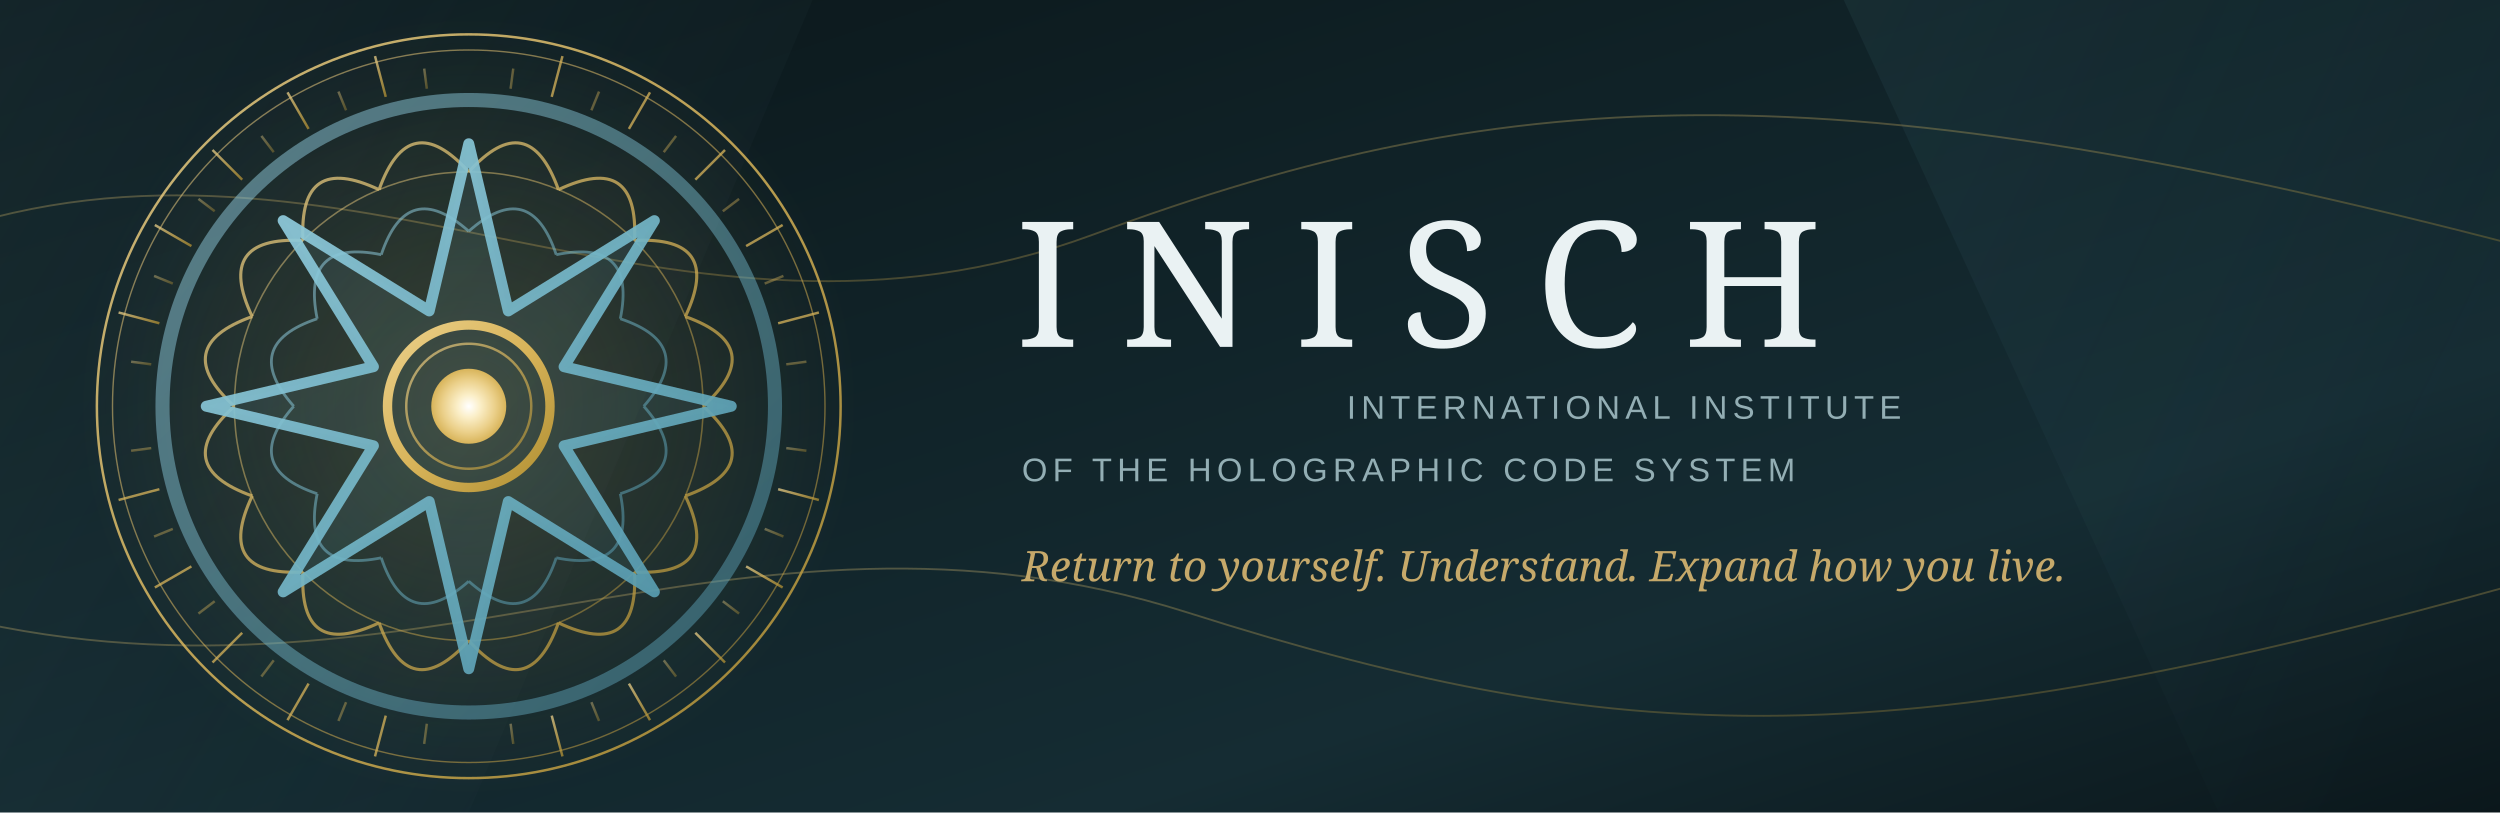
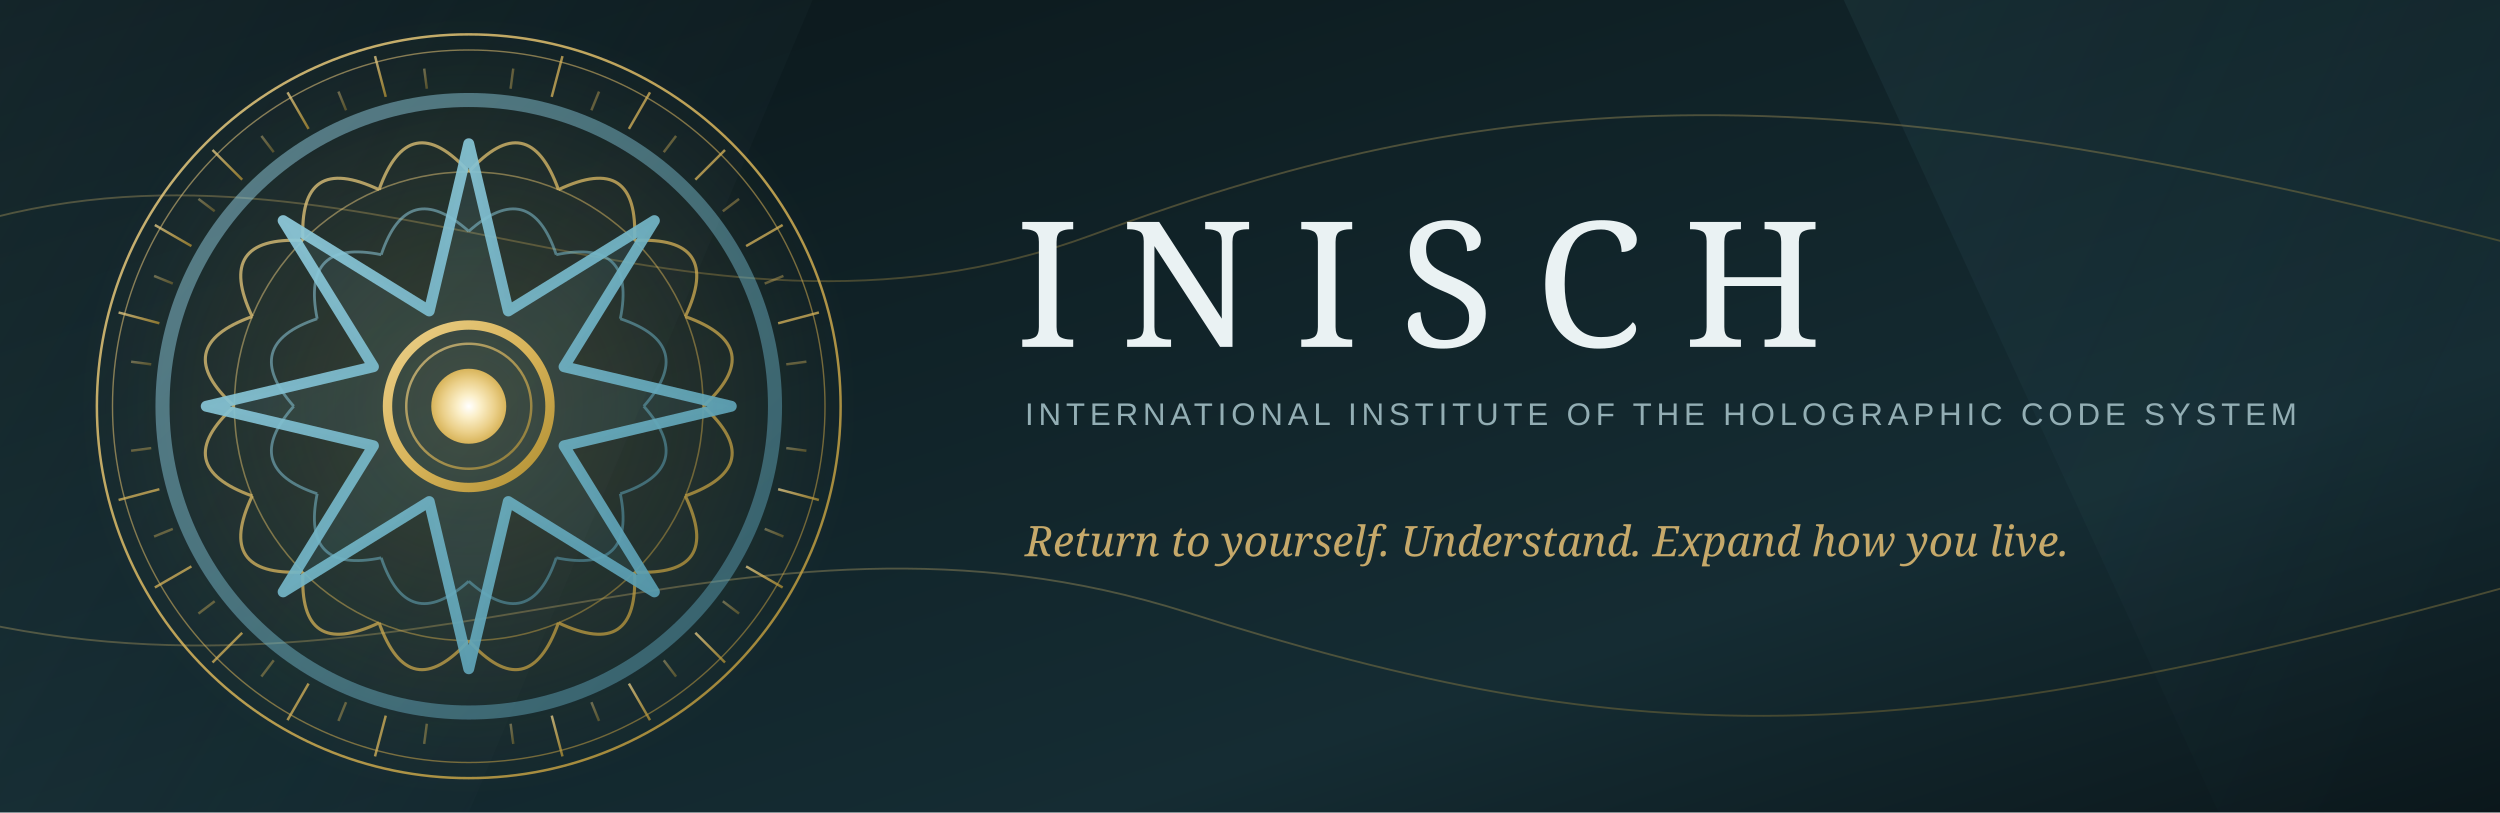
<svg xmlns="http://www.w3.org/2000/svg" viewBox="0 0 1600 520" width="1600" height="520" role="img" aria-label="INISCH — Instituto Internacional del Sistema Codigo Holografico">
  <defs>
    <linearGradient id="bg" x1="0" y1="0" x2="1" y2="1">
      <stop offset="0%" stop-color="#0A1518" />
      <stop offset="38%" stop-color="#102227" />
      <stop offset="72%" stop-color="#152C33" />
      <stop offset="100%" stop-color="#0B171B" />
    </linearGradient>
    <linearGradient id="gold" x1="0" y1="0" x2="1" y2="1">
      <stop offset="0%" stop-color="#EBD08A" />
      <stop offset="50%" stop-color="#D8B45A" />
      <stop offset="100%" stop-color="#B08F32" />
    </linearGradient>
    <linearGradient id="teal" x1="0" y1="0" x2="1" y2="1">
      <stop offset="0%" stop-color="#9AD3E4" />
      <stop offset="55%" stop-color="#6FB2C4" />
      <stop offset="100%" stop-color="#4E93A8" />
    </linearGradient>
    <radialGradient id="core" cx="50%" cy="50%" r="50%">
      <stop offset="0%" stop-color="#FFFFFF" />
      <stop offset="30%" stop-color="#FBEFC9" />
      <stop offset="70%" stop-color="#EBD08A" />
      <stop offset="100%" stop-color="#D8B45A" />
    </radialGradient>
    <radialGradient id="glow" cx="50%" cy="50%" r="50%">
      <stop offset="0%" stop-color="#D8B45A" stop-opacity="0.20" />
      <stop offset="100%" stop-color="#D8B45A" stop-opacity="0" />
    </radialGradient>
    <linearGradient id="veil" x1="0" y1="0" x2="1" y2="0.6">
      <stop offset="0%" stop-color="#6FB2C4" stop-opacity="0.10" />
      <stop offset="100%" stop-color="#6FB2C4" stop-opacity="0" />
    </linearGradient>
  </defs>
  <rect width="1600" height="520" fill="url(#bg)" />
  <path d="M0,0 L520,0 L300,520 L0,520 Z" fill="url(#veil)" />
  <path d="M1180,0 L1600,0 L1600,520 L1420,520 Z" fill="url(#veil)" opacity="0.7" />
  <g stroke="url(#gold)" fill="none" opacity="0.30">
    <path d="M-40,150 C 220,60 430,250 700,150 S 1180,40 1660,170" stroke-width="1.2" />
    <path d="M-40,392 C 260,470 470,300 760,392 S 1220,486 1660,360" stroke-width="1.2" />
  </g>
  <circle cx="300" cy="260" r="250" fill="url(#glow)" />
  <g>
    <circle cx="300" cy="260" r="238" fill="none" stroke="url(#gold)" stroke-width="1.6" opacity="0.85" />
    <circle cx="300" cy="260" r="228" fill="none" stroke="url(#gold)" stroke-width="0.9" opacity="0.55" />
    <line x1="505.0" y1="260.0" x2="532.0" y2="260.0" stroke="url(#gold)" stroke-width="1.6" opacity="0.75" />
    <line x1="503.2" y1="286.8" x2="516.1" y2="288.5" stroke="url(#gold)" stroke-width="1.6" opacity="0.4" />
    <line x1="498.0" y1="313.1" x2="524.1" y2="320.0" stroke="url(#gold)" stroke-width="1.6" opacity="0.75" />
    <line x1="489.4" y1="338.5" x2="501.4" y2="343.4" stroke="url(#gold)" stroke-width="1.6" opacity="0.4" />
    <line x1="477.5" y1="362.5" x2="500.9" y2="376.0" stroke="url(#gold)" stroke-width="1.6" opacity="0.75" />
    <line x1="462.6" y1="384.8" x2="473.0" y2="392.7" stroke="url(#gold)" stroke-width="1.6" opacity="0.4" />
    <line x1="445.0" y1="405.0" x2="464.0" y2="424.0" stroke="url(#gold)" stroke-width="1.6" opacity="0.75" />
    <line x1="424.8" y1="422.6" x2="432.7" y2="433.0" stroke="url(#gold)" stroke-width="1.6" opacity="0.4" />
    <line x1="402.5" y1="437.5" x2="416.0" y2="460.9" stroke="url(#gold)" stroke-width="1.6" opacity="0.75" />
    <line x1="378.5" y1="449.4" x2="383.4" y2="461.4" stroke="url(#gold)" stroke-width="1.6" opacity="0.4" />
    <line x1="353.1" y1="458.0" x2="360.0" y2="484.1" stroke="url(#gold)" stroke-width="1.6" opacity="0.75" />
    <line x1="326.8" y1="463.2" x2="328.5" y2="476.1" stroke="url(#gold)" stroke-width="1.6" opacity="0.4" />
    <line x1="300.0" y1="465.0" x2="300.0" y2="492.0" stroke="url(#gold)" stroke-width="1.6" opacity="0.75" />
    <line x1="273.2" y1="463.2" x2="271.5" y2="476.1" stroke="url(#gold)" stroke-width="1.6" opacity="0.4" />
    <line x1="246.9" y1="458.0" x2="240.0" y2="484.1" stroke="url(#gold)" stroke-width="1.6" opacity="0.75" />
    <line x1="221.5" y1="449.4" x2="216.6" y2="461.4" stroke="url(#gold)" stroke-width="1.6" opacity="0.4" />
    <line x1="197.5" y1="437.5" x2="184.0" y2="460.9" stroke="url(#gold)" stroke-width="1.6" opacity="0.75" />
    <line x1="175.2" y1="422.6" x2="167.3" y2="433.0" stroke="url(#gold)" stroke-width="1.6" opacity="0.4" />
    <line x1="155.0" y1="405.0" x2="136.0" y2="424.0" stroke="url(#gold)" stroke-width="1.6" opacity="0.75" />
    <line x1="137.4" y1="384.8" x2="127.0" y2="392.7" stroke="url(#gold)" stroke-width="1.6" opacity="0.4" />
    <line x1="122.5" y1="362.5" x2="99.1" y2="376.0" stroke="url(#gold)" stroke-width="1.6" opacity="0.75" />
    <line x1="110.6" y1="338.5" x2="98.6" y2="343.4" stroke="url(#gold)" stroke-width="1.6" opacity="0.4" />
    <line x1="102.0" y1="313.1" x2="75.9" y2="320.0" stroke="url(#gold)" stroke-width="1.6" opacity="0.75" />
    <line x1="96.8" y1="286.8" x2="83.9" y2="288.5" stroke="url(#gold)" stroke-width="1.6" opacity="0.4" />
    <line x1="95.0" y1="260.0" x2="68.0" y2="260.0" stroke="url(#gold)" stroke-width="1.6" opacity="0.75" />
    <line x1="96.8" y1="233.2" x2="83.9" y2="231.5" stroke="url(#gold)" stroke-width="1.6" opacity="0.4" />
    <line x1="102.0" y1="206.9" x2="75.9" y2="200.0" stroke="url(#gold)" stroke-width="1.6" opacity="0.75" />
    <line x1="110.6" y1="181.5" x2="98.6" y2="176.6" stroke="url(#gold)" stroke-width="1.6" opacity="0.4" />
    <line x1="122.5" y1="157.5" x2="99.1" y2="144.0" stroke="url(#gold)" stroke-width="1.6" opacity="0.75" />
    <line x1="137.4" y1="135.2" x2="127.0" y2="127.3" stroke="url(#gold)" stroke-width="1.6" opacity="0.4" />
    <line x1="155.0" y1="115.0" x2="136.0" y2="96.0" stroke="url(#gold)" stroke-width="1.6" opacity="0.75" />
    <line x1="175.2" y1="97.4" x2="167.3" y2="87.0" stroke="url(#gold)" stroke-width="1.6" opacity="0.4" />
    <line x1="197.5" y1="82.5" x2="184.0" y2="59.1" stroke="url(#gold)" stroke-width="1.6" opacity="0.75" />
    <line x1="221.5" y1="70.6" x2="216.6" y2="58.6" stroke="url(#gold)" stroke-width="1.6" opacity="0.4" />
    <line x1="246.9" y1="62.0" x2="240.0" y2="35.9" stroke="url(#gold)" stroke-width="1.6" opacity="0.75" />
    <line x1="273.2" y1="56.8" x2="271.5" y2="43.9" stroke="url(#gold)" stroke-width="1.6" opacity="0.4" />
    <line x1="300.0" y1="55.0" x2="300.0" y2="28.0" stroke="url(#gold)" stroke-width="1.6" opacity="0.75" />
    <line x1="326.8" y1="56.8" x2="328.5" y2="43.9" stroke="url(#gold)" stroke-width="1.6" opacity="0.4" />
    <line x1="353.1" y1="62.0" x2="360.0" y2="35.9" stroke="url(#gold)" stroke-width="1.6" opacity="0.75" />
    <line x1="378.5" y1="70.6" x2="383.4" y2="58.6" stroke="url(#gold)" stroke-width="1.6" opacity="0.4" />
    <line x1="402.5" y1="82.5" x2="416.0" y2="59.1" stroke="url(#gold)" stroke-width="1.6" opacity="0.75" />
    <line x1="424.8" y1="97.4" x2="432.7" y2="87.0" stroke="url(#gold)" stroke-width="1.6" opacity="0.4" />
    <line x1="445.0" y1="115.0" x2="464.0" y2="96.0" stroke="url(#gold)" stroke-width="1.6" opacity="0.75" />
    <line x1="462.6" y1="135.2" x2="473.0" y2="127.3" stroke="url(#gold)" stroke-width="1.6" opacity="0.4" />
    <line x1="477.5" y1="157.5" x2="500.9" y2="144.0" stroke="url(#gold)" stroke-width="1.6" opacity="0.75" />
    <line x1="489.4" y1="181.5" x2="501.4" y2="176.6" stroke="url(#gold)" stroke-width="1.6" opacity="0.4" />
    <line x1="498.0" y1="206.9" x2="524.1" y2="200.0" stroke="url(#gold)" stroke-width="1.6" opacity="0.75" />
    <line x1="503.2" y1="233.2" x2="516.1" y2="231.5" stroke="url(#gold)" stroke-width="1.6" opacity="0.4" />
    <circle cx="300" cy="260" r="196" fill="none" stroke="url(#teal)" stroke-width="9" opacity="0.5" />
    <path d="M450.0,260.0 Q492.2,298.2 438.6,317.4 M438.6,317.4 Q463.0,368.9 406.1,366.1 M406.1,366.1 Q408.9,423.0 357.4,398.6 M357.4,398.6 Q338.2,452.2 300.0,410.0 M300.0,410.0 Q261.8,452.2 242.6,398.6 M242.6,398.6 Q191.1,423.0 193.9,366.1 M193.9,366.1 Q137.0,368.9 161.4,317.4 M161.4,317.4 Q107.8,298.2 150.0,260.0 M150.0,260.0 Q107.8,221.8 161.4,202.6 M161.4,202.6 Q137.0,151.1 193.9,153.9 M193.9,153.9 Q191.1,97.0 242.6,121.4 M242.6,121.4 Q261.8,67.8 300.0,110.0 M300.0,110.0 Q338.2,67.8 357.4,121.4 M357.4,121.4 Q408.9,97.0 406.1,153.9 M406.1,153.9 Q463.0,151.1 438.6,202.6 M438.6,202.6 Q492.2,221.8 450.0,260.0" fill="none" stroke="url(#gold)" stroke-width="2" opacity="0.75" />
    <path d="M412.0,260.0 Q446.8,299.3 397.0,316.0 M397.0,316.0 Q407.5,367.5 356.0,357.0 M356.0,357.0 Q339.3,406.8 300.0,372.0 M300.0,372.0 Q260.7,406.8 244.0,357.0 M244.0,357.0 Q192.5,367.5 203.0,316.0 M203.0,316.0 Q153.2,299.3 188.0,260.0 M188.0,260.0 Q153.2,220.7 203.0,204.0 M203.0,204.0 Q192.5,152.5 244.0,163.0 M244.0,163.0 Q260.7,113.2 300.0,148.0 M300.0,148.0 Q339.3,113.2 356.0,163.0 M356.0,163.0 Q407.5,152.5 397.0,204.0 M397.0,204.0 Q446.8,220.7 412.0,260.0" fill="none" stroke="url(#teal)" stroke-width="1.8" opacity="0.55" />
    <circle cx="300" cy="260" r="150" fill="none" stroke="url(#gold)" stroke-width="1" opacity="0.5" />
    <polygon points="300.0,92.0 274.7,199.0 181.2,141.2 239.0,234.7 132.0,260.0 239.0,285.3 181.2,378.8 274.7,321.0 300.0,428.0 325.3,321.0 418.8,378.8 361.0,285.3 468.0,260.0 361.0,234.7 418.8,141.2 325.3,199.0" fill="none" stroke="url(#teal)" stroke-width="7" stroke-linejoin="round" opacity="0.92" />
    <polygon points="300.0,92.0 274.7,199.0 181.2,141.2 239.0,234.7 132.0,260.0 239.0,285.3 181.2,378.8 274.7,321.0 300.0,428.0 325.3,321.0 418.8,378.8 361.0,285.3 468.0,260.0 361.0,234.7 418.8,141.2 325.3,199.0" fill="url(#teal)" opacity="0.10" />
    <circle cx="300" cy="260" r="52" fill="none" stroke="url(#gold)" stroke-width="6" />
    <circle cx="300" cy="260" r="40" fill="none" stroke="url(#gold)" stroke-width="1.6" opacity="0.7" />
    <circle cx="300" cy="260" r="24" fill="url(#core)" />
    <g stroke="url(#gold)" stroke-width="2.2" opacity="0.9" stroke-linecap="round">
      <line x1="300" y1="222" x2="300" y2="202" />
      <line x1="300" y1="298" x2="300" y2="318" />
      <line x1="262" y1="260" x2="242" y2="260" />
      <line x1="338" y1="260" x2="358" y2="260" />
    </g>
  </g>
  <g transform="translate(650, 0)">
    <text x="0" y="222" font-family="Georgia, 'Cormorant Garamond', serif" font-size="112" letter-spacing="26" fill="#EAF2F3">INISCH</text>
-     <line x1="4" y1="262" x2="196" y2="262" stroke="url(#gold)" stroke-width="2" />
-     <text x="212" y="268" font-family="'Jost', 'Helvetica Neue', Arial, sans-serif" font-size="21" letter-spacing="3.4" fill="#93AEB4">INTERNATIONAL INSTITUTE</text>
-     <text x="4" y="308" font-family="'Jost', 'Helvetica Neue', Arial, sans-serif" font-size="21" letter-spacing="3.4" fill="#93AEB4">OF THE HOLOGRAPHIC CODE SYSTEM</text>
-     <text x="4" y="372" font-family="Georgia, 'Cormorant Garamond', serif" font-style="italic" font-size="27" fill="#C6A96A">Return to yourself. Understand. Expand how you live.</text>
+     <text x="6" y="272" font-family="'Jost', 'Helvetica Neue', Arial, sans-serif" font-size="20" letter-spacing="3.1" fill="#93AEB4">INTERNATIONAL INSTITUTE OF THE HOLOGRAPHIC CODE SYSTEM</text>
+     <line x1="6" y1="304" x2="430" y2="304" stroke="url(#gold)" stroke-width="2" opacity="0.85" />
+     <text x="6" y="356" font-family="Georgia, 'Cormorant Garamond', serif" font-style="italic" font-size="27" fill="#C6A96A">Return to yourself. Understand. Expand how you live.</text>
  </g>
</svg>
